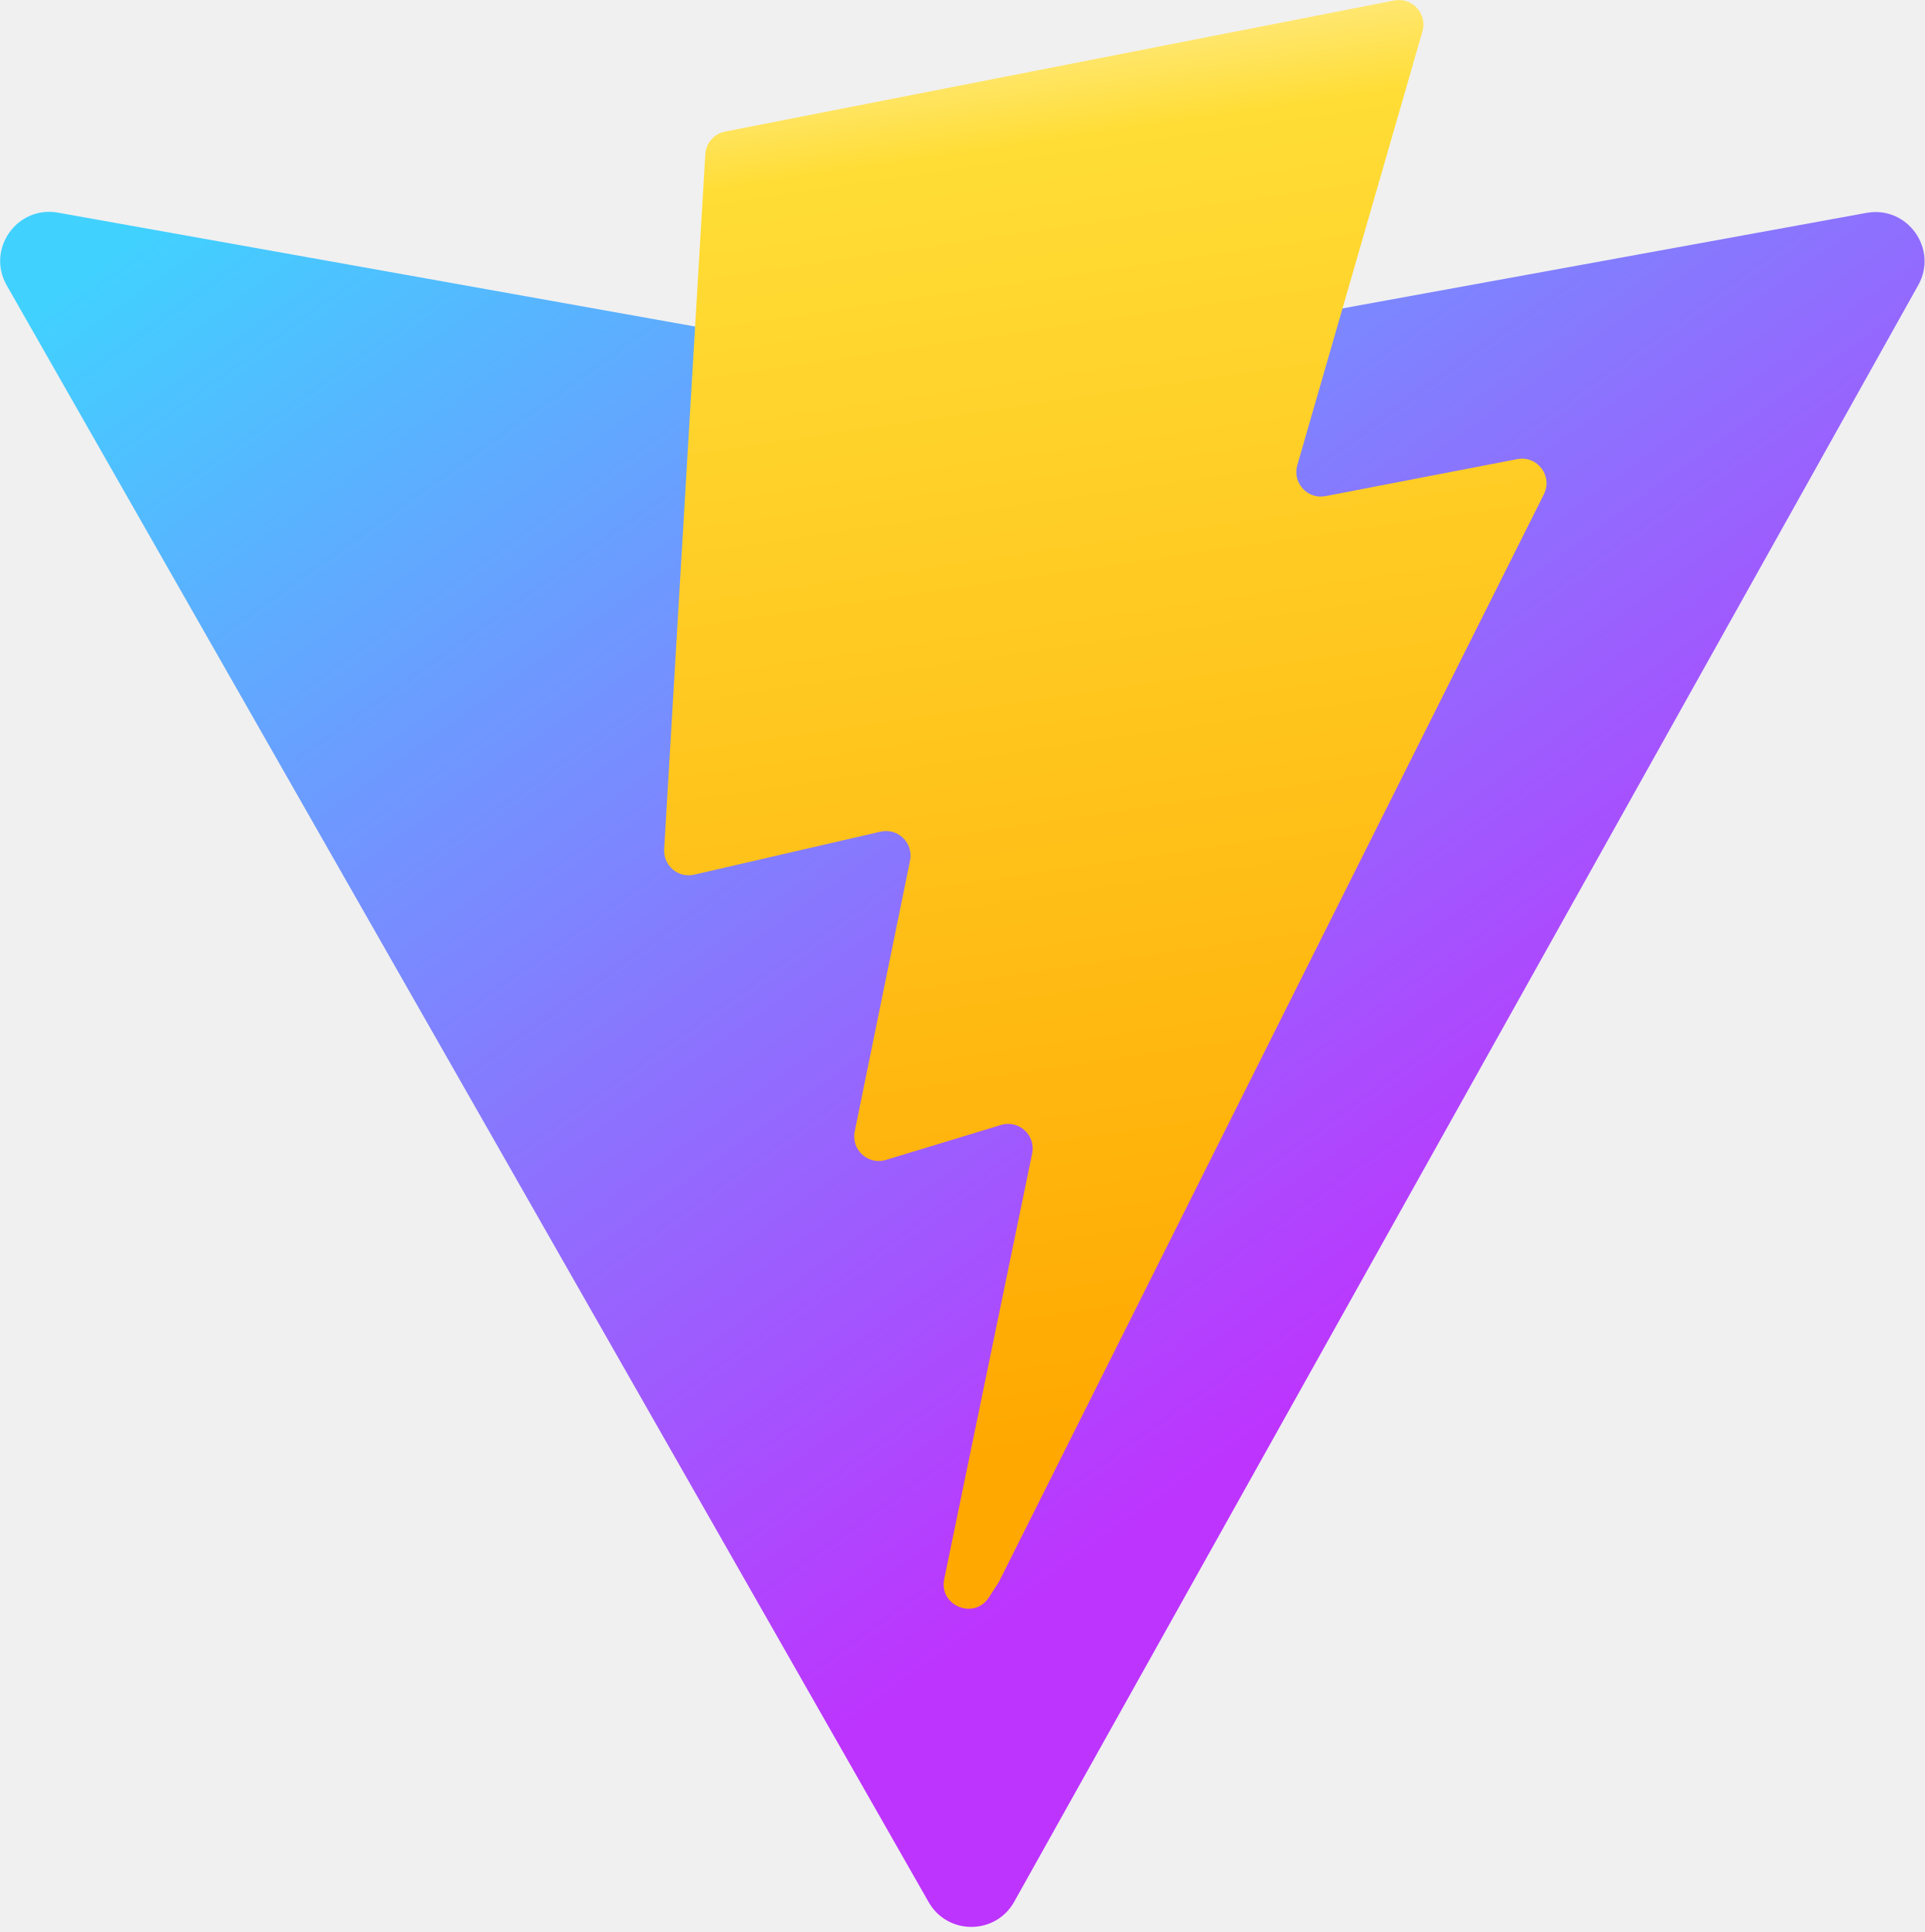
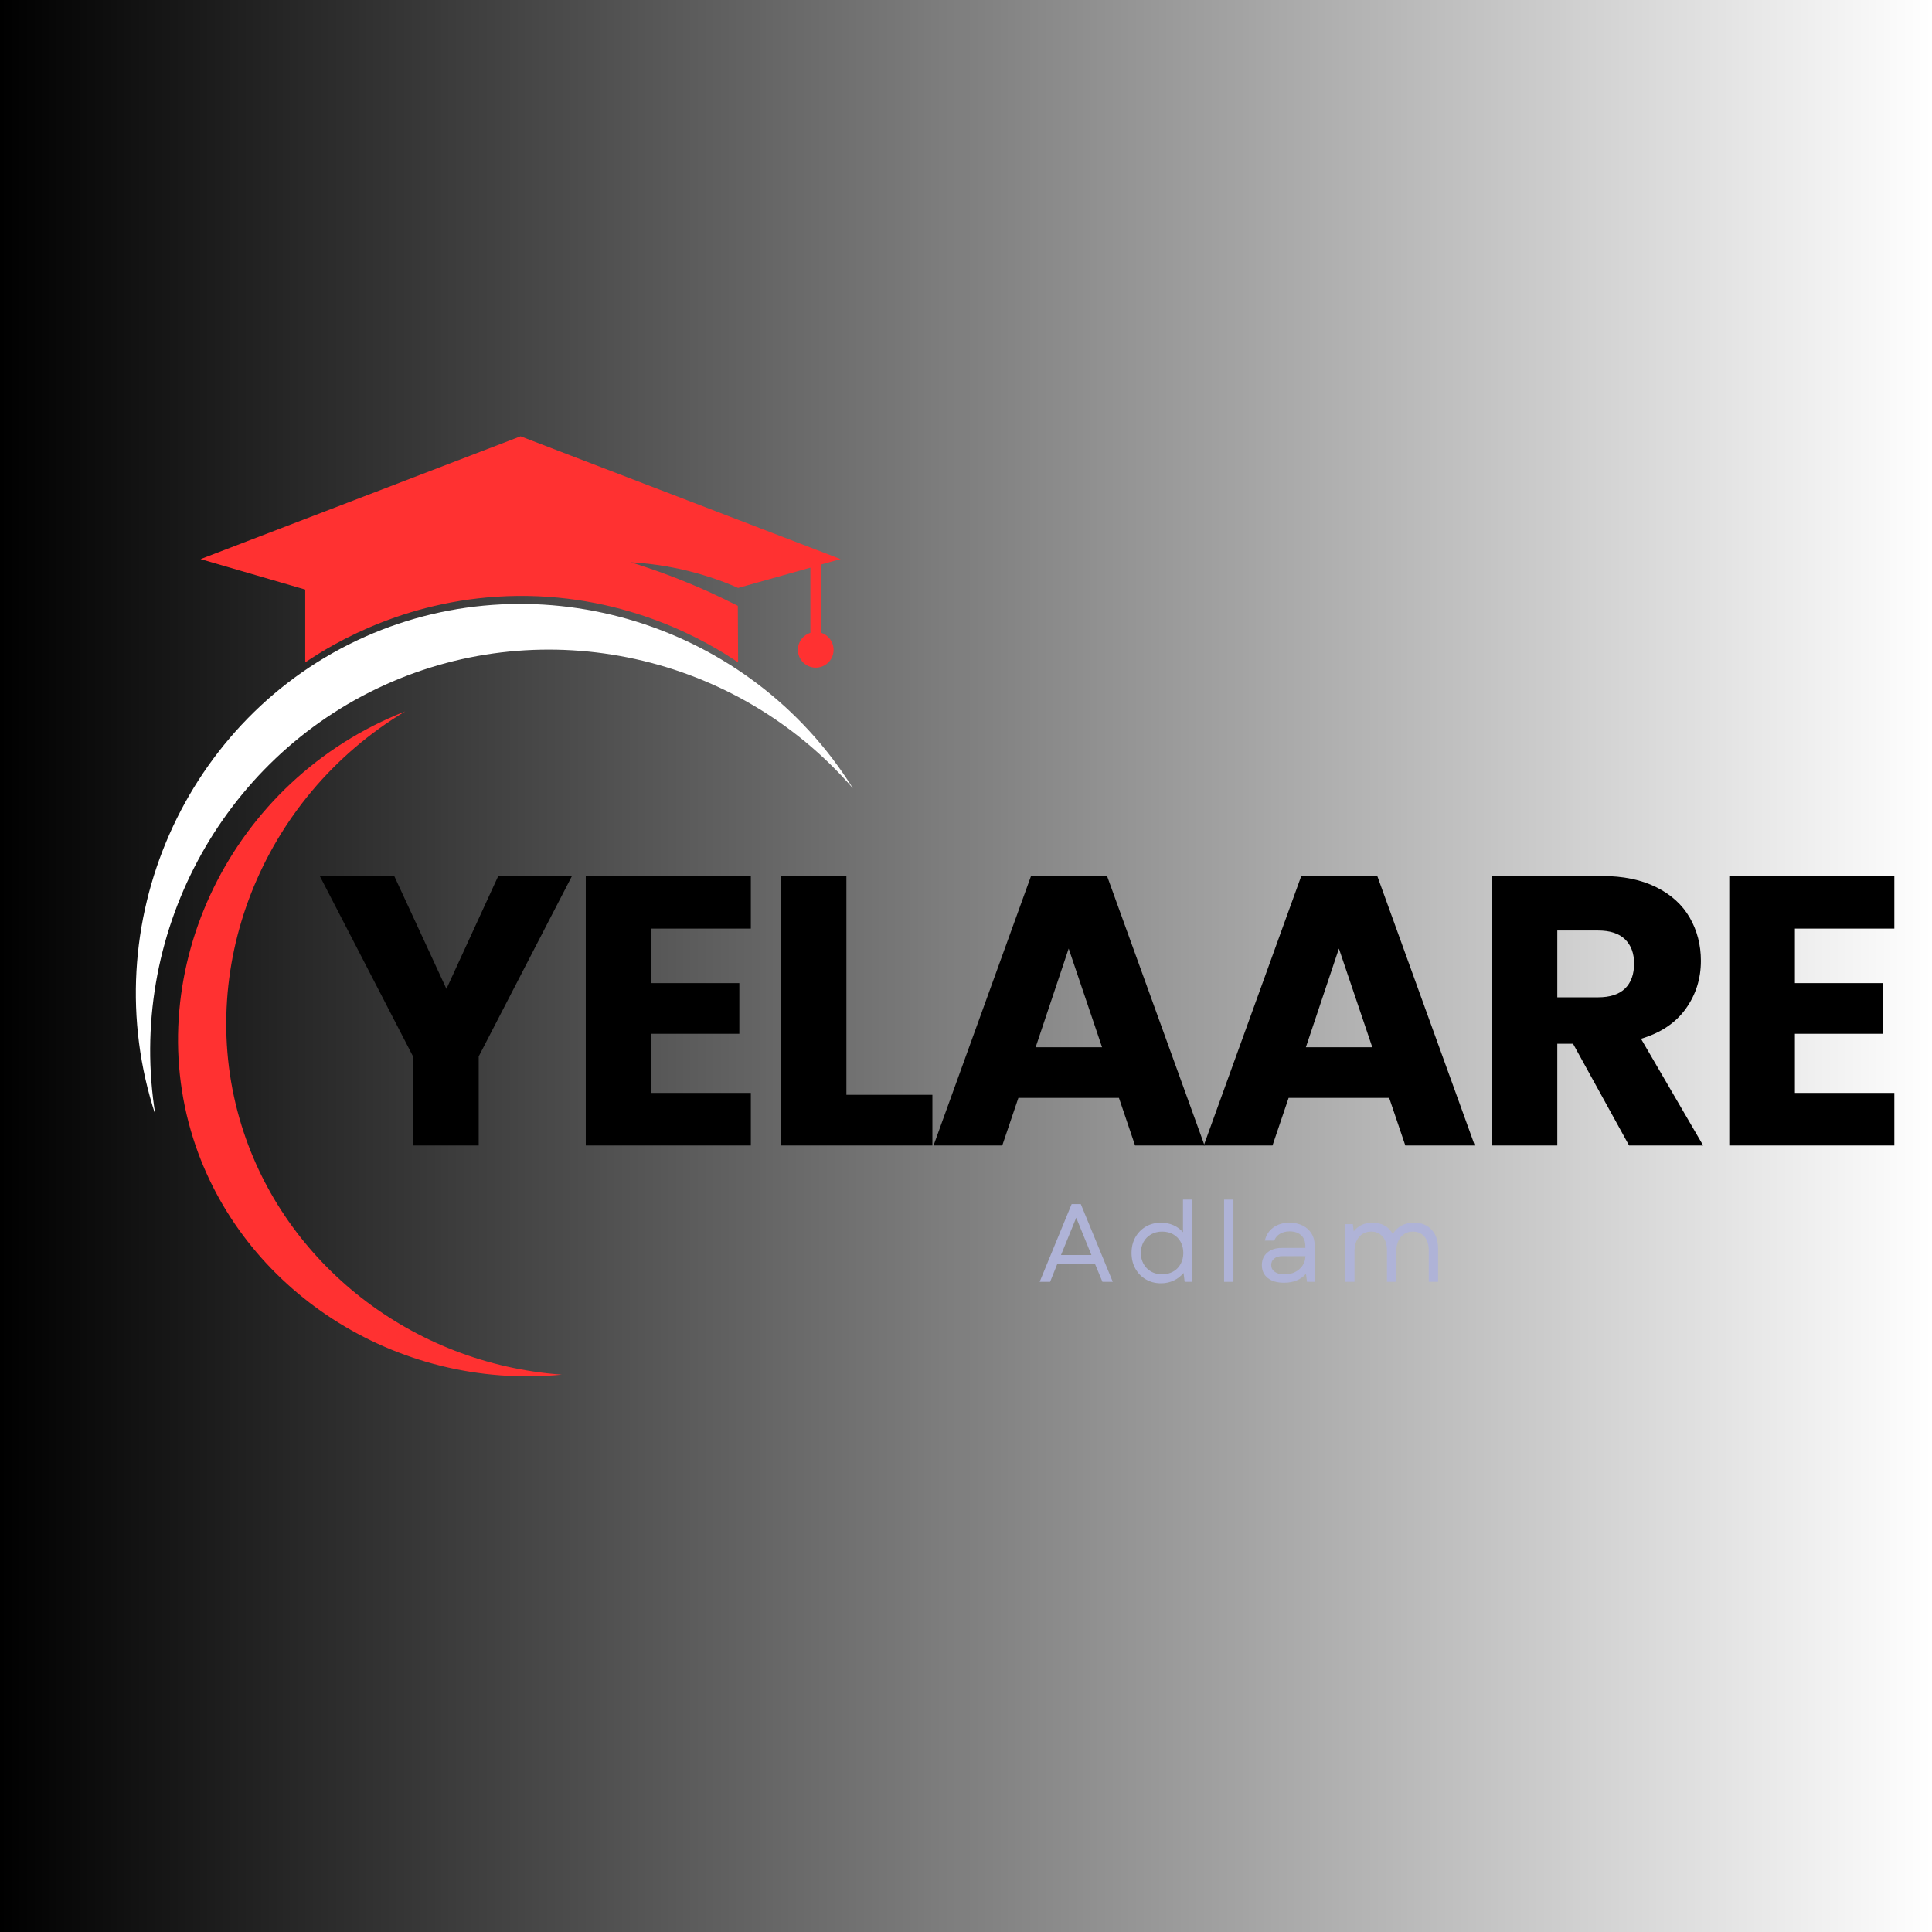
- <svg xmlns="http://www.w3.org/2000/svg" aria-hidden="true" role="img" class="iconify iconify--logos" width="31.88" height="32" preserveAspectRatio="xMidYMid meet" viewBox="0 0 256 257">
+ <svg xmlns="http://www.w3.org/2000/svg" width="2000" zoomAndPan="magnify" viewBox="0 0 1500 1500" height="2000" preserveAspectRatio="xMidYMid meet" version="1.0">
  <defs>
-     <linearGradient id="IconifyId1813088fe1fbc01fb466" x1="-.828%" x2="57.636%" y1="7.652%" y2="78.411%">
-       <stop offset="0%" stop-color="#41D1FF" />
-       <stop offset="100%" stop-color="#BD34FE" />
+     <g />
+     <linearGradient x1="0" gradientTransform="matrix(0.75, 0, 0, 0.75, 0.00003335, -0.00002)" y1="1000" x2="2000" gradientUnits="userSpaceOnUse" y2="1000" id="fc92c4d958">
+       <stop stop-opacity="1" stop-color="rgb(0%, 0%, 0%)" offset="0" />
+       <stop stop-opacity="1" stop-color="rgb(0.389%, 0.389%, 0.389%)" offset="0.004" />
+       <stop stop-opacity="1" stop-color="rgb(0.78%, 0.78%, 0.78%)" offset="0.008" />
+       <stop stop-opacity="1" stop-color="rgb(1.17%, 1.17%, 1.17%)" offset="0.012" />
+       <stop stop-opacity="1" stop-color="rgb(1.561%, 1.561%, 1.561%)" offset="0.016" />
+       <stop stop-opacity="1" stop-color="rgb(1.952%, 1.952%, 1.952%)" offset="0.02" />
+       <stop stop-opacity="1" stop-color="rgb(2.342%, 2.342%, 2.342%)" offset="0.023" />
+       <stop stop-opacity="1" stop-color="rgb(2.733%, 2.733%, 2.733%)" offset="0.027" />
+       <stop stop-opacity="1" stop-color="rgb(3.123%, 3.123%, 3.123%)" offset="0.031" />
+       <stop stop-opacity="1" stop-color="rgb(3.514%, 3.514%, 3.514%)" offset="0.035" />
+       <stop stop-opacity="1" stop-color="rgb(3.905%, 3.905%, 3.905%)" offset="0.039" />
+       <stop stop-opacity="1" stop-color="rgb(4.295%, 4.295%, 4.295%)" offset="0.043" />
+       <stop stop-opacity="1" stop-color="rgb(4.686%, 4.686%, 4.686%)" offset="0.047" />
+       <stop stop-opacity="1" stop-color="rgb(5.077%, 5.077%, 5.077%)" offset="0.051" />
+       <stop stop-opacity="1" stop-color="rgb(5.467%, 5.467%, 5.467%)" offset="0.055" />
+       <stop stop-opacity="1" stop-color="rgb(5.858%, 5.858%, 5.858%)" offset="0.059" />
+       <stop stop-opacity="1" stop-color="rgb(6.248%, 6.248%, 6.248%)" offset="0.062" />
+       <stop stop-opacity="1" stop-color="rgb(6.639%, 6.639%, 6.639%)" offset="0.066" />
+       <stop stop-opacity="1" stop-color="rgb(7.03%, 7.03%, 7.03%)" offset="0.07" />
+       <stop stop-opacity="1" stop-color="rgb(7.42%, 7.42%, 7.42%)" offset="0.074" />
+       <stop stop-opacity="1" stop-color="rgb(7.811%, 7.811%, 7.811%)" offset="0.078" />
+       <stop stop-opacity="1" stop-color="rgb(8.202%, 8.202%, 8.202%)" offset="0.082" />
+       <stop stop-opacity="1" stop-color="rgb(8.592%, 8.592%, 8.592%)" offset="0.086" />
+       <stop stop-opacity="1" stop-color="rgb(8.983%, 8.983%, 8.983%)" offset="0.09" />
+       <stop stop-opacity="1" stop-color="rgb(9.373%, 9.373%, 9.373%)" offset="0.094" />
+       <stop stop-opacity="1" stop-color="rgb(9.764%, 9.764%, 9.764%)" offset="0.098" />
+       <stop stop-opacity="1" stop-color="rgb(10.155%, 10.155%, 10.155%)" offset="0.102" />
+       <stop stop-opacity="1" stop-color="rgb(10.545%, 10.545%, 10.545%)" offset="0.105" />
+       <stop stop-opacity="1" stop-color="rgb(10.936%, 10.936%, 10.936%)" offset="0.109" />
+       <stop stop-opacity="1" stop-color="rgb(11.327%, 11.327%, 11.327%)" offset="0.113" />
+       <stop stop-opacity="1" stop-color="rgb(11.717%, 11.717%, 11.717%)" offset="0.117" />
+       <stop stop-opacity="1" stop-color="rgb(12.108%, 12.108%, 12.108%)" offset="0.121" />
+       <stop stop-opacity="1" stop-color="rgb(12.498%, 12.498%, 12.498%)" offset="0.125" />
+       <stop stop-opacity="1" stop-color="rgb(12.889%, 12.889%, 12.889%)" offset="0.129" />
+       <stop stop-opacity="1" stop-color="rgb(13.28%, 13.28%, 13.28%)" offset="0.133" />
+       <stop stop-opacity="1" stop-color="rgb(13.67%, 13.67%, 13.67%)" offset="0.137" />
+       <stop stop-opacity="1" stop-color="rgb(14.061%, 14.061%, 14.061%)" offset="0.141" />
+       <stop stop-opacity="1" stop-color="rgb(14.452%, 14.452%, 14.452%)" offset="0.145" />
+       <stop stop-opacity="1" stop-color="rgb(14.842%, 14.842%, 14.842%)" offset="0.148" />
+       <stop stop-opacity="1" stop-color="rgb(15.233%, 15.233%, 15.233%)" offset="0.152" />
+       <stop stop-opacity="1" stop-color="rgb(15.623%, 15.623%, 15.623%)" offset="0.156" />
+       <stop stop-opacity="1" stop-color="rgb(16.014%, 16.014%, 16.014%)" offset="0.16" />
+       <stop stop-opacity="1" stop-color="rgb(16.405%, 16.405%, 16.405%)" offset="0.164" />
+       <stop stop-opacity="1" stop-color="rgb(16.795%, 16.795%, 16.795%)" offset="0.168" />
+       <stop stop-opacity="1" stop-color="rgb(17.186%, 17.186%, 17.186%)" offset="0.172" />
+       <stop stop-opacity="1" stop-color="rgb(17.577%, 17.577%, 17.577%)" offset="0.176" />
+       <stop stop-opacity="1" stop-color="rgb(17.967%, 17.967%, 17.967%)" offset="0.18" />
+       <stop stop-opacity="1" stop-color="rgb(18.358%, 18.358%, 18.358%)" offset="0.184" />
+       <stop stop-opacity="1" stop-color="rgb(18.748%, 18.748%, 18.748%)" offset="0.188" />
+       <stop stop-opacity="1" stop-color="rgb(19.139%, 19.139%, 19.139%)" offset="0.191" />
+       <stop stop-opacity="1" stop-color="rgb(19.53%, 19.53%, 19.53%)" offset="0.195" />
+       <stop stop-opacity="1" stop-color="rgb(19.92%, 19.92%, 19.92%)" offset="0.199" />
+       <stop stop-opacity="1" stop-color="rgb(20.311%, 20.311%, 20.311%)" offset="0.203" />
+       <stop stop-opacity="1" stop-color="rgb(20.702%, 20.702%, 20.702%)" offset="0.207" />
+       <stop stop-opacity="1" stop-color="rgb(21.092%, 21.092%, 21.092%)" offset="0.211" />
+       <stop stop-opacity="1" stop-color="rgb(21.483%, 21.483%, 21.483%)" offset="0.215" />
+       <stop stop-opacity="1" stop-color="rgb(21.873%, 21.873%, 21.873%)" offset="0.219" />
+       <stop stop-opacity="1" stop-color="rgb(22.264%, 22.264%, 22.264%)" offset="0.223" />
+       <stop stop-opacity="1" stop-color="rgb(22.655%, 22.655%, 22.655%)" offset="0.227" />
+       <stop stop-opacity="1" stop-color="rgb(23.045%, 23.045%, 23.045%)" offset="0.23" />
+       <stop stop-opacity="1" stop-color="rgb(23.436%, 23.436%, 23.436%)" offset="0.234" />
+       <stop stop-opacity="1" stop-color="rgb(23.827%, 23.827%, 23.827%)" offset="0.238" />
+       <stop stop-opacity="1" stop-color="rgb(24.217%, 24.217%, 24.217%)" offset="0.242" />
+       <stop stop-opacity="1" stop-color="rgb(24.608%, 24.608%, 24.608%)" offset="0.246" />
+       <stop stop-opacity="1" stop-color="rgb(24.998%, 24.998%, 24.998%)" offset="0.25" />
+       <stop stop-opacity="1" stop-color="rgb(25.389%, 25.389%, 25.389%)" offset="0.254" />
+       <stop stop-opacity="1" stop-color="rgb(25.78%, 25.78%, 25.78%)" offset="0.258" />
+       <stop stop-opacity="1" stop-color="rgb(26.17%, 26.17%, 26.17%)" offset="0.262" />
+       <stop stop-opacity="1" stop-color="rgb(26.561%, 26.561%, 26.561%)" offset="0.266" />
+       <stop stop-opacity="1" stop-color="rgb(26.952%, 26.952%, 26.952%)" offset="0.27" />
+       <stop stop-opacity="1" stop-color="rgb(27.342%, 27.342%, 27.342%)" offset="0.273" />
+       <stop stop-opacity="1" stop-color="rgb(27.733%, 27.733%, 27.733%)" offset="0.277" />
+       <stop stop-opacity="1" stop-color="rgb(28.123%, 28.123%, 28.123%)" offset="0.281" />
+       <stop stop-opacity="1" stop-color="rgb(28.514%, 28.514%, 28.514%)" offset="0.285" />
+       <stop stop-opacity="1" stop-color="rgb(28.905%, 28.905%, 28.905%)" offset="0.289" />
+       <stop stop-opacity="1" stop-color="rgb(29.295%, 29.295%, 29.295%)" offset="0.293" />
+       <stop stop-opacity="1" stop-color="rgb(29.686%, 29.686%, 29.686%)" offset="0.297" />
+       <stop stop-opacity="1" stop-color="rgb(30.077%, 30.077%, 30.077%)" offset="0.301" />
+       <stop stop-opacity="1" stop-color="rgb(30.467%, 30.467%, 30.467%)" offset="0.305" />
+       <stop stop-opacity="1" stop-color="rgb(30.858%, 30.858%, 30.858%)" offset="0.309" />
+       <stop stop-opacity="1" stop-color="rgb(31.248%, 31.248%, 31.248%)" offset="0.312" />
+       <stop stop-opacity="1" stop-color="rgb(31.639%, 31.639%, 31.639%)" offset="0.316" />
+       <stop stop-opacity="1" stop-color="rgb(32.03%, 32.03%, 32.03%)" offset="0.32" />
+       <stop stop-opacity="1" stop-color="rgb(32.42%, 32.42%, 32.42%)" offset="0.324" />
+       <stop stop-opacity="1" stop-color="rgb(32.811%, 32.811%, 32.811%)" offset="0.328" />
+       <stop stop-opacity="1" stop-color="rgb(33.202%, 33.202%, 33.202%)" offset="0.332" />
+       <stop stop-opacity="1" stop-color="rgb(33.592%, 33.592%, 33.592%)" offset="0.336" />
+       <stop stop-opacity="1" stop-color="rgb(33.983%, 33.983%, 33.983%)" offset="0.34" />
+       <stop stop-opacity="1" stop-color="rgb(34.373%, 34.373%, 34.373%)" offset="0.344" />
+       <stop stop-opacity="1" stop-color="rgb(34.764%, 34.764%, 34.764%)" offset="0.348" />
+       <stop stop-opacity="1" stop-color="rgb(35.155%, 35.155%, 35.155%)" offset="0.352" />
+       <stop stop-opacity="1" stop-color="rgb(35.545%, 35.545%, 35.545%)" offset="0.355" />
+       <stop stop-opacity="1" stop-color="rgb(35.936%, 35.936%, 35.936%)" offset="0.359" />
+       <stop stop-opacity="1" stop-color="rgb(36.327%, 36.327%, 36.327%)" offset="0.363" />
+       <stop stop-opacity="1" stop-color="rgb(36.717%, 36.717%, 36.717%)" offset="0.367" />
+       <stop stop-opacity="1" stop-color="rgb(37.108%, 37.108%, 37.108%)" offset="0.371" />
+       <stop stop-opacity="1" stop-color="rgb(37.498%, 37.498%, 37.498%)" offset="0.375" />
+       <stop stop-opacity="1" stop-color="rgb(37.889%, 37.889%, 37.889%)" offset="0.379" />
+       <stop stop-opacity="1" stop-color="rgb(38.28%, 38.28%, 38.28%)" offset="0.383" />
+       <stop stop-opacity="1" stop-color="rgb(38.67%, 38.67%, 38.67%)" offset="0.387" />
+       <stop stop-opacity="1" stop-color="rgb(39.061%, 39.061%, 39.061%)" offset="0.391" />
+       <stop stop-opacity="1" stop-color="rgb(39.452%, 39.452%, 39.452%)" offset="0.395" />
+       <stop stop-opacity="1" stop-color="rgb(39.842%, 39.842%, 39.842%)" offset="0.398" />
+       <stop stop-opacity="1" stop-color="rgb(40.233%, 40.233%, 40.233%)" offset="0.402" />
+       <stop stop-opacity="1" stop-color="rgb(40.623%, 40.623%, 40.623%)" offset="0.406" />
+       <stop stop-opacity="1" stop-color="rgb(41.014%, 41.014%, 41.014%)" offset="0.41" />
+       <stop stop-opacity="1" stop-color="rgb(41.405%, 41.405%, 41.405%)" offset="0.414" />
+       <stop stop-opacity="1" stop-color="rgb(41.795%, 41.795%, 41.795%)" offset="0.418" />
+       <stop stop-opacity="1" stop-color="rgb(42.186%, 42.186%, 42.186%)" offset="0.422" />
+       <stop stop-opacity="1" stop-color="rgb(42.577%, 42.577%, 42.577%)" offset="0.426" />
+       <stop stop-opacity="1" stop-color="rgb(42.967%, 42.967%, 42.967%)" offset="0.43" />
+       <stop stop-opacity="1" stop-color="rgb(43.358%, 43.358%, 43.358%)" offset="0.434" />
+       <stop stop-opacity="1" stop-color="rgb(43.748%, 43.748%, 43.748%)" offset="0.438" />
+       <stop stop-opacity="1" stop-color="rgb(44.139%, 44.139%, 44.139%)" offset="0.441" />
+       <stop stop-opacity="1" stop-color="rgb(44.53%, 44.53%, 44.53%)" offset="0.445" />
+       <stop stop-opacity="1" stop-color="rgb(44.92%, 44.92%, 44.92%)" offset="0.449" />
+       <stop stop-opacity="1" stop-color="rgb(45.311%, 45.311%, 45.311%)" offset="0.453" />
+       <stop stop-opacity="1" stop-color="rgb(45.702%, 45.702%, 45.702%)" offset="0.457" />
+       <stop stop-opacity="1" stop-color="rgb(46.092%, 46.092%, 46.092%)" offset="0.461" />
+       <stop stop-opacity="1" stop-color="rgb(46.483%, 46.483%, 46.483%)" offset="0.465" />
+       <stop stop-opacity="1" stop-color="rgb(46.873%, 46.873%, 46.873%)" offset="0.469" />
+       <stop stop-opacity="1" stop-color="rgb(47.264%, 47.264%, 47.264%)" offset="0.473" />
+       <stop stop-opacity="1" stop-color="rgb(47.655%, 47.655%, 47.655%)" offset="0.477" />
+       <stop stop-opacity="1" stop-color="rgb(48.045%, 48.045%, 48.045%)" offset="0.48" />
+       <stop stop-opacity="1" stop-color="rgb(48.436%, 48.436%, 48.436%)" offset="0.484" />
+       <stop stop-opacity="1" stop-color="rgb(48.827%, 48.827%, 48.827%)" offset="0.488" />
+       <stop stop-opacity="1" stop-color="rgb(49.217%, 49.217%, 49.217%)" offset="0.492" />
+       <stop stop-opacity="1" stop-color="rgb(49.608%, 49.608%, 49.608%)" offset="0.496" />
+       <stop stop-opacity="1" stop-color="rgb(49.998%, 49.998%, 49.998%)" offset="0.5" />
+       <stop stop-opacity="1" stop-color="rgb(50.389%, 50.389%, 50.389%)" offset="0.504" />
+       <stop stop-opacity="1" stop-color="rgb(50.78%, 50.78%, 50.78%)" offset="0.508" />
+       <stop stop-opacity="1" stop-color="rgb(51.17%, 51.17%, 51.17%)" offset="0.512" />
+       <stop stop-opacity="1" stop-color="rgb(51.561%, 51.561%, 51.561%)" offset="0.516" />
+       <stop stop-opacity="1" stop-color="rgb(51.952%, 51.952%, 51.952%)" offset="0.52" />
+       <stop stop-opacity="1" stop-color="rgb(52.342%, 52.342%, 52.342%)" offset="0.523" />
+       <stop stop-opacity="1" stop-color="rgb(52.733%, 52.733%, 52.733%)" offset="0.527" />
+       <stop stop-opacity="1" stop-color="rgb(53.123%, 53.123%, 53.123%)" offset="0.531" />
+       <stop stop-opacity="1" stop-color="rgb(53.514%, 53.514%, 53.514%)" offset="0.535" />
+       <stop stop-opacity="1" stop-color="rgb(53.905%, 53.905%, 53.905%)" offset="0.539" />
+       <stop stop-opacity="1" stop-color="rgb(54.295%, 54.295%, 54.295%)" offset="0.543" />
+       <stop stop-opacity="1" stop-color="rgb(54.686%, 54.686%, 54.686%)" offset="0.547" />
+       <stop stop-opacity="1" stop-color="rgb(55.077%, 55.077%, 55.077%)" offset="0.551" />
+       <stop stop-opacity="1" stop-color="rgb(55.467%, 55.467%, 55.467%)" offset="0.555" />
+       <stop stop-opacity="1" stop-color="rgb(55.858%, 55.858%, 55.858%)" offset="0.559" />
+       <stop stop-opacity="1" stop-color="rgb(56.248%, 56.248%, 56.248%)" offset="0.562" />
+       <stop stop-opacity="1" stop-color="rgb(56.639%, 56.639%, 56.639%)" offset="0.566" />
+       <stop stop-opacity="1" stop-color="rgb(57.03%, 57.03%, 57.03%)" offset="0.57" />
+       <stop stop-opacity="1" stop-color="rgb(57.42%, 57.42%, 57.42%)" offset="0.574" />
+       <stop stop-opacity="1" stop-color="rgb(57.811%, 57.811%, 57.811%)" offset="0.578" />
+       <stop stop-opacity="1" stop-color="rgb(58.202%, 58.202%, 58.202%)" offset="0.582" />
+       <stop stop-opacity="1" stop-color="rgb(58.592%, 58.592%, 58.592%)" offset="0.586" />
+       <stop stop-opacity="1" stop-color="rgb(58.983%, 58.983%, 58.983%)" offset="0.59" />
+       <stop stop-opacity="1" stop-color="rgb(59.373%, 59.373%, 59.373%)" offset="0.594" />
+       <stop stop-opacity="1" stop-color="rgb(59.764%, 59.764%, 59.764%)" offset="0.598" />
+       <stop stop-opacity="1" stop-color="rgb(60.155%, 60.155%, 60.155%)" offset="0.602" />
+       <stop stop-opacity="1" stop-color="rgb(60.545%, 60.545%, 60.545%)" offset="0.605" />
+       <stop stop-opacity="1" stop-color="rgb(60.936%, 60.936%, 60.936%)" offset="0.609" />
+       <stop stop-opacity="1" stop-color="rgb(61.327%, 61.327%, 61.327%)" offset="0.613" />
+       <stop stop-opacity="1" stop-color="rgb(61.717%, 61.717%, 61.717%)" offset="0.617" />
+       <stop stop-opacity="1" stop-color="rgb(62.108%, 62.108%, 62.108%)" offset="0.621" />
+       <stop stop-opacity="1" stop-color="rgb(62.498%, 62.498%, 62.498%)" offset="0.625" />
+       <stop stop-opacity="1" stop-color="rgb(62.889%, 62.889%, 62.889%)" offset="0.629" />
+       <stop stop-opacity="1" stop-color="rgb(63.28%, 63.28%, 63.28%)" offset="0.633" />
+       <stop stop-opacity="1" stop-color="rgb(63.67%, 63.67%, 63.67%)" offset="0.637" />
+       <stop stop-opacity="1" stop-color="rgb(64.061%, 64.061%, 64.061%)" offset="0.641" />
+       <stop stop-opacity="1" stop-color="rgb(64.452%, 64.452%, 64.452%)" offset="0.645" />
+       <stop stop-opacity="1" stop-color="rgb(64.842%, 64.842%, 64.842%)" offset="0.648" />
+       <stop stop-opacity="1" stop-color="rgb(65.233%, 65.233%, 65.233%)" offset="0.652" />
+       <stop stop-opacity="1" stop-color="rgb(65.623%, 65.623%, 65.623%)" offset="0.656" />
+       <stop stop-opacity="1" stop-color="rgb(66.014%, 66.014%, 66.014%)" offset="0.66" />
+       <stop stop-opacity="1" stop-color="rgb(66.405%, 66.405%, 66.405%)" offset="0.664" />
+       <stop stop-opacity="1" stop-color="rgb(66.795%, 66.795%, 66.795%)" offset="0.668" />
+       <stop stop-opacity="1" stop-color="rgb(67.186%, 67.186%, 67.186%)" offset="0.672" />
+       <stop stop-opacity="1" stop-color="rgb(67.577%, 67.577%, 67.577%)" offset="0.676" />
+       <stop stop-opacity="1" stop-color="rgb(67.967%, 67.967%, 67.967%)" offset="0.68" />
+       <stop stop-opacity="1" stop-color="rgb(68.358%, 68.358%, 68.358%)" offset="0.684" />
+       <stop stop-opacity="1" stop-color="rgb(68.748%, 68.748%, 68.748%)" offset="0.688" />
+       <stop stop-opacity="1" stop-color="rgb(69.139%, 69.139%, 69.139%)" offset="0.691" />
+       <stop stop-opacity="1" stop-color="rgb(69.53%, 69.53%, 69.53%)" offset="0.695" />
+       <stop stop-opacity="1" stop-color="rgb(69.92%, 69.92%, 69.92%)" offset="0.699" />
+       <stop stop-opacity="1" stop-color="rgb(70.311%, 70.311%, 70.311%)" offset="0.703" />
+       <stop stop-opacity="1" stop-color="rgb(70.702%, 70.702%, 70.702%)" offset="0.707" />
+       <stop stop-opacity="1" stop-color="rgb(71.092%, 71.092%, 71.092%)" offset="0.711" />
+       <stop stop-opacity="1" stop-color="rgb(71.483%, 71.483%, 71.483%)" offset="0.715" />
+       <stop stop-opacity="1" stop-color="rgb(71.873%, 71.873%, 71.873%)" offset="0.719" />
+       <stop stop-opacity="1" stop-color="rgb(72.264%, 72.264%, 72.264%)" offset="0.723" />
+       <stop stop-opacity="1" stop-color="rgb(72.655%, 72.655%, 72.655%)" offset="0.727" />
+       <stop stop-opacity="1" stop-color="rgb(73.045%, 73.045%, 73.045%)" offset="0.73" />
+       <stop stop-opacity="1" stop-color="rgb(73.436%, 73.436%, 73.436%)" offset="0.734" />
+       <stop stop-opacity="1" stop-color="rgb(73.827%, 73.827%, 73.827%)" offset="0.738" />
+       <stop stop-opacity="1" stop-color="rgb(74.217%, 74.217%, 74.217%)" offset="0.742" />
+       <stop stop-opacity="1" stop-color="rgb(74.608%, 74.608%, 74.608%)" offset="0.746" />
+       <stop stop-opacity="1" stop-color="rgb(74.998%, 74.998%, 74.998%)" offset="0.75" />
+       <stop stop-opacity="1" stop-color="rgb(75.389%, 75.389%, 75.389%)" offset="0.754" />
+       <stop stop-opacity="1" stop-color="rgb(75.78%, 75.78%, 75.78%)" offset="0.758" />
+       <stop stop-opacity="1" stop-color="rgb(76.17%, 76.17%, 76.17%)" offset="0.762" />
+       <stop stop-opacity="1" stop-color="rgb(76.561%, 76.561%, 76.561%)" offset="0.766" />
+       <stop stop-opacity="1" stop-color="rgb(76.952%, 76.952%, 76.952%)" offset="0.77" />
+       <stop stop-opacity="1" stop-color="rgb(77.342%, 77.342%, 77.342%)" offset="0.773" />
+       <stop stop-opacity="1" stop-color="rgb(77.733%, 77.733%, 77.733%)" offset="0.777" />
+       <stop stop-opacity="1" stop-color="rgb(78.123%, 78.123%, 78.123%)" offset="0.781" />
+       <stop stop-opacity="1" stop-color="rgb(78.514%, 78.514%, 78.514%)" offset="0.785" />
+       <stop stop-opacity="1" stop-color="rgb(78.905%, 78.905%, 78.905%)" offset="0.789" />
+       <stop stop-opacity="1" stop-color="rgb(79.295%, 79.295%, 79.295%)" offset="0.793" />
+       <stop stop-opacity="1" stop-color="rgb(79.686%, 79.686%, 79.686%)" offset="0.797" />
+       <stop stop-opacity="1" stop-color="rgb(80.077%, 80.077%, 80.077%)" offset="0.801" />
+       <stop stop-opacity="1" stop-color="rgb(80.467%, 80.467%, 80.467%)" offset="0.805" />
+       <stop stop-opacity="1" stop-color="rgb(80.858%, 80.858%, 80.858%)" offset="0.809" />
+       <stop stop-opacity="1" stop-color="rgb(81.248%, 81.248%, 81.248%)" offset="0.812" />
+       <stop stop-opacity="1" stop-color="rgb(81.639%, 81.639%, 81.639%)" offset="0.816" />
+       <stop stop-opacity="1" stop-color="rgb(82.03%, 82.03%, 82.03%)" offset="0.82" />
+       <stop stop-opacity="1" stop-color="rgb(82.42%, 82.42%, 82.42%)" offset="0.824" />
+       <stop stop-opacity="1" stop-color="rgb(82.811%, 82.811%, 82.811%)" offset="0.828" />
+       <stop stop-opacity="1" stop-color="rgb(83.202%, 83.202%, 83.202%)" offset="0.832" />
+       <stop stop-opacity="1" stop-color="rgb(83.592%, 83.592%, 83.592%)" offset="0.836" />
+       <stop stop-opacity="1" stop-color="rgb(83.983%, 83.983%, 83.983%)" offset="0.84" />
+       <stop stop-opacity="1" stop-color="rgb(84.373%, 84.373%, 84.373%)" offset="0.844" />
+       <stop stop-opacity="1" stop-color="rgb(84.764%, 84.764%, 84.764%)" offset="0.848" />
+       <stop stop-opacity="1" stop-color="rgb(85.155%, 85.155%, 85.155%)" offset="0.852" />
+       <stop stop-opacity="1" stop-color="rgb(85.545%, 85.545%, 85.545%)" offset="0.855" />
+       <stop stop-opacity="1" stop-color="rgb(85.936%, 85.936%, 85.936%)" offset="0.859" />
+       <stop stop-opacity="1" stop-color="rgb(86.327%, 86.327%, 86.327%)" offset="0.863" />
+       <stop stop-opacity="1" stop-color="rgb(86.717%, 86.717%, 86.717%)" offset="0.867" />
+       <stop stop-opacity="1" stop-color="rgb(87.108%, 87.108%, 87.108%)" offset="0.871" />
+       <stop stop-opacity="1" stop-color="rgb(87.498%, 87.498%, 87.498%)" offset="0.875" />
+       <stop stop-opacity="1" stop-color="rgb(87.889%, 87.889%, 87.889%)" offset="0.879" />
+       <stop stop-opacity="1" stop-color="rgb(88.28%, 88.28%, 88.28%)" offset="0.883" />
+       <stop stop-opacity="1" stop-color="rgb(88.67%, 88.67%, 88.67%)" offset="0.887" />
+       <stop stop-opacity="1" stop-color="rgb(89.061%, 89.061%, 89.061%)" offset="0.891" />
+       <stop stop-opacity="1" stop-color="rgb(89.452%, 89.452%, 89.452%)" offset="0.895" />
+       <stop stop-opacity="1" stop-color="rgb(89.842%, 89.842%, 89.842%)" offset="0.898" />
+       <stop stop-opacity="1" stop-color="rgb(90.233%, 90.233%, 90.233%)" offset="0.902" />
+       <stop stop-opacity="1" stop-color="rgb(90.623%, 90.623%, 90.623%)" offset="0.906" />
+       <stop stop-opacity="1" stop-color="rgb(91.014%, 91.014%, 91.014%)" offset="0.91" />
+       <stop stop-opacity="1" stop-color="rgb(91.405%, 91.405%, 91.405%)" offset="0.914" />
+       <stop stop-opacity="1" stop-color="rgb(91.795%, 91.795%, 91.795%)" offset="0.918" />
+       <stop stop-opacity="1" stop-color="rgb(92.186%, 92.186%, 92.186%)" offset="0.922" />
+       <stop stop-opacity="1" stop-color="rgb(92.577%, 92.577%, 92.577%)" offset="0.926" />
+       <stop stop-opacity="1" stop-color="rgb(92.967%, 92.967%, 92.967%)" offset="0.93" />
+       <stop stop-opacity="1" stop-color="rgb(93.358%, 93.358%, 93.358%)" offset="0.934" />
+       <stop stop-opacity="1" stop-color="rgb(93.748%, 93.748%, 93.748%)" offset="0.938" />
+       <stop stop-opacity="1" stop-color="rgb(94.139%, 94.139%, 94.139%)" offset="0.941" />
+       <stop stop-opacity="1" stop-color="rgb(94.53%, 94.53%, 94.53%)" offset="0.945" />
+       <stop stop-opacity="1" stop-color="rgb(94.92%, 94.92%, 94.92%)" offset="0.949" />
+       <stop stop-opacity="1" stop-color="rgb(95.311%, 95.311%, 95.311%)" offset="0.953" />
+       <stop stop-opacity="1" stop-color="rgb(95.702%, 95.702%, 95.702%)" offset="0.957" />
+       <stop stop-opacity="1" stop-color="rgb(96.092%, 96.092%, 96.092%)" offset="0.961" />
+       <stop stop-opacity="1" stop-color="rgb(96.483%, 96.483%, 96.483%)" offset="0.965" />
+       <stop stop-opacity="1" stop-color="rgb(96.873%, 96.873%, 96.873%)" offset="0.969" />
+       <stop stop-opacity="1" stop-color="rgb(97.264%, 97.264%, 97.264%)" offset="0.973" />
+       <stop stop-opacity="1" stop-color="rgb(97.655%, 97.655%, 97.655%)" offset="0.977" />
+       <stop stop-opacity="1" stop-color="rgb(98.045%, 98.045%, 98.045%)" offset="0.98" />
+       <stop stop-opacity="1" stop-color="rgb(98.436%, 98.436%, 98.436%)" offset="0.984" />
+       <stop stop-opacity="1" stop-color="rgb(98.827%, 98.827%, 98.827%)" offset="0.988" />
+       <stop stop-opacity="1" stop-color="rgb(99.217%, 99.217%, 99.217%)" offset="0.992" />
+       <stop stop-opacity="1" stop-color="rgb(99.608%, 99.608%, 99.608%)" offset="0.996" />
+       <stop stop-opacity="1" stop-color="rgb(99.998%, 99.998%, 99.998%)" offset="1" />
    </linearGradient>
-     <linearGradient id="IconifyId1813088fe1fbc01fb467" x1="43.376%" x2="50.316%" y1="2.242%" y2="89.03%">
-       <stop offset="0%" stop-color="#FFEA83" />
-       <stop offset="8.333%" stop-color="#FFDD35" />
-       <stop offset="100%" stop-color="#FFA800" />
-     </linearGradient>
+     <clipPath id="118dce3923">
+       <path d="M 1 130 L 558.395 130 L 558.395 528 L 1 528 Z M 1 130 " clip-rule="nonzero" />
+     </clipPath>
+     <clipPath id="98b3c4fafd">
+       <path d="M 34 214 L 333 214 L 333 730.719 L 34 730.719 Z M 34 214 " clip-rule="nonzero" />
+     </clipPath>
+     <clipPath id="6c0ec16805">
+       <path d="M 51 0.754 L 549 0.754 L 549 181 L 51 181 Z M 51 0.754 " clip-rule="nonzero" />
+     </clipPath>
+     <clipPath id="b7d2f179b4">
+       <path d="M 142 239 L 1375.84 239 L 1375.84 658 L 142 658 Z M 142 239 " clip-rule="nonzero" />
+     </clipPath>
+     <clipPath id="334b71bc48">
+       <rect x="0" width="1234" y="0" height="419" />
+     </clipPath>
+     <clipPath id="8710e7ef8c">
+       <rect x="0" width="330" y="0" height="126" />
+     </clipPath>
+     <clipPath id="e2b0a94cf8">
+       <rect x="0" width="1376" y="0" height="731" />
+     </clipPath>
  </defs>
-   <path fill="url(#IconifyId1813088fe1fbc01fb466)" d="M255.153 37.938L134.897 252.976c-2.483 4.44-8.862 4.466-11.382.048L.875 37.958c-2.746-4.814 1.371-10.646 6.827-9.67l120.385 21.517a6.537 6.537 0 0 0 2.322-.004l117.867-21.483c5.438-.991 9.574 4.796 6.877 9.62Z" />
-   <path fill="url(#IconifyId1813088fe1fbc01fb467)" d="M185.432.063L96.44 17.501a3.268 3.268 0 0 0-2.634 3.014l-5.474 92.456a3.268 3.268 0 0 0 3.997 3.378l24.777-5.718c2.318-.535 4.413 1.507 3.936 3.838l-7.361 36.047c-.495 2.426 1.782 4.5 4.151 3.78l15.304-4.649c2.372-.72 4.652 1.36 4.15 3.788l-11.698 56.621c-.732 3.542 3.979 5.473 5.943 2.437l1.313-2.028l72.516-144.72c1.215-2.423-.88-5.186-3.54-4.672l-25.505 4.922c-2.396.462-4.435-1.77-3.759-4.114l16.646-57.705c.677-2.35-1.37-4.583-3.769-4.113Z" />
+   <rect x="-150" width="1800" fill="#ffffff" y="-150" height="1800" fill-opacity="1" />
+   <rect x="-150" fill="url(#fc92c4d958)" width="1800" y="-150" height="1800" />
+   <g transform="matrix(1, 0, 0, 1, 104, 338)">
+     <g clip-path="url(#e2b0a94cf8)">
+       <g clip-path="url(#118dce3923)">
+         <path fill="#ffffff" d="M 558.172 274.004 C 467.82 169.855 319.152 137.305 194.57 193.867 C 67.508 251.523 -5.914 388.879 16.637 527.621 C -31.969 379.828 39.922 218.316 179.609 156.281 C 315.285 96.07 478.184 145.918 558.172 274.004 Z M 558.172 274.004 " fill-opacity="1" fill-rule="nonzero" />
+       </g>
+       <g clip-path="url(#98b3c4fafd)">
+         <path fill="#ff3131" d="M 210.629 214.305 C 98.234 281.812 46.414 416.027 83.562 535.867 C 116.844 643.371 215.957 720.879 332.219 729.273 C 202.602 741.754 83.055 662.93 45.977 545.793 C 4.742 415.664 74.879 267.508 210.629 214.305 Z M 210.629 214.305 " fill-opacity="1" fill-rule="nonzero" />
+       </g>
+       <g clip-path="url(#6c0ec16805)">
+         <path fill="#ff3131" d="M 533.434 153.219 L 533.434 100.305 L 548.613 96.07 L 300.18 0.754 L 51.742 96.07 L 132.973 119.719 C 132.973 138.547 132.973 157.449 132.973 176.281 C 155.086 161.316 214.059 125.629 297.477 124.68 C 385.129 123.66 447.238 161.465 469.062 176.281 C 468.988 161.609 468.914 147.012 468.844 132.344 C 461.617 128.695 454.098 125.047 446.289 121.469 C 425.125 111.91 404.762 104.465 385.789 98.551 C 403.375 99.574 424.469 102.641 447.387 110.156 C 455.195 112.711 462.418 115.484 469.062 118.477 L 525.184 102.711 L 525.184 153.289 C 519.566 155.043 515.477 160.297 515.477 166.5 C 515.477 174.164 521.684 180.367 529.344 180.367 C 537.008 180.367 543.211 174.164 543.211 166.5 C 543.141 160.223 539.051 154.969 533.434 153.219 Z M 533.434 153.219 " fill-opacity="1" fill-rule="nonzero" />
+       </g>
+       <g clip-path="url(#b7d2f179b4)">
+         <g transform="matrix(1, 0, 0, 1, 142, 239)">
+           <g clip-path="url(#334b71bc48)">
+             <g fill="#000000" fill-opacity="1">
+               <g transform="translate(0.17219, 312.3594)">
+                 <g>
+                   <path d="M 197.906 -209.234 L 125.484 -69.141 L 125.484 0 L 74.516 0 L 74.516 -69.141 L 2.094 -209.234 L 59.906 -209.234 L 100.438 -121.609 L 140.672 -209.234 Z M 197.906 -209.234 " />
+                 </g>
+               </g>
+             </g>
+             <g fill="#000000" fill-opacity="1">
+               <g transform="translate(190.3106, 312.3594)">
+                 <g>
+                   <path d="M 69.438 -168.391 L 69.438 -126.078 L 137.703 -126.078 L 137.703 -86.734 L 69.438 -86.734 L 69.438 -40.828 L 146.641 -40.828 L 146.641 0 L 18.484 0 L 18.484 -209.234 L 146.641 -209.234 L 146.641 -168.391 Z M 69.438 -168.391 " />
+                 </g>
+               </g>
+             </g>
+             <g fill="#000000" fill-opacity="1">
+               <g transform="translate(341.7056, 312.3594)">
+                 <g>
+                   <path d="M 69.438 -39.344 L 136.203 -39.344 L 136.203 0 L 18.484 0 L 18.484 -209.234 L 69.438 -209.234 Z M 69.438 -39.344 " />
+                 </g>
+               </g>
+             </g>
+             <g fill="#000000" fill-opacity="1">
+               <g transform="translate(474.0268, 312.3594)">
+                 <g>
+                   <path d="M 148.719 -36.953 L 70.641 -36.953 L 58.125 0 L 4.766 0 L 80.469 -209.234 L 139.484 -209.234 L 215.188 0 L 161.25 0 Z M 135.609 -76.297 L 109.688 -152.891 L 84.047 -76.297 Z M 135.609 -76.297 " />
+                 </g>
+               </g>
+             </g>
+             <g fill="#000000" fill-opacity="1">
+               <g transform="translate(683.835, 312.3594)">
+                 <g>
+                   <path d="M 148.719 -36.953 L 70.641 -36.953 L 58.125 0 L 4.766 0 L 80.469 -209.234 L 139.484 -209.234 L 215.188 0 L 161.25 0 Z M 135.609 -76.297 L 109.688 -152.891 L 84.047 -76.297 Z M 135.609 -76.297 " />
+                 </g>
+               </g>
+             </g>
+             <g fill="#000000" fill-opacity="1">
+               <g transform="translate(893.6431, 312.3594)">
+                 <g>
+                   <path d="M 125.172 0 L 81.672 -78.984 L 69.438 -78.984 L 69.438 0 L 18.484 0 L 18.484 -209.234 L 104.016 -209.234 C 120.504 -209.234 134.562 -206.348 146.188 -200.578 C 157.812 -194.816 166.504 -186.922 172.266 -176.891 C 178.035 -166.859 180.922 -155.68 180.922 -143.359 C 180.922 -129.453 176.992 -117.035 169.141 -106.109 C 161.297 -95.18 149.723 -87.43 134.422 -82.859 L 182.703 0 Z M 69.438 -115.047 L 101.031 -115.047 C 110.375 -115.047 117.379 -117.328 122.047 -121.891 C 126.711 -126.461 129.047 -132.926 129.047 -141.281 C 129.047 -149.227 126.711 -155.484 122.047 -160.047 C 117.379 -164.617 110.375 -166.906 101.031 -166.906 L 69.438 -166.906 Z M 69.438 -115.047 " />
+                 </g>
+               </g>
+             </g>
+             <g fill="#000000" fill-opacity="1">
+               <g transform="translate(1078.119, 312.3594)">
+                 <g>
+                   <path d="M 69.438 -168.391 L 69.438 -126.078 L 137.703 -126.078 L 137.703 -86.734 L 69.438 -86.734 L 69.438 -40.828 L 146.641 -40.828 L 146.641 0 L 18.484 0 L 18.484 -209.234 L 146.641 -209.234 L 146.641 -168.391 Z M 69.438 -168.391 " />
+                 </g>
+               </g>
+             </g>
+           </g>
+         </g>
+       </g>
+       <g transform="matrix(1, 0, 0, 1, 700, 565)">
+         <g clip-path="url(#8710e7ef8c)">
+           <g fill="#afb3d7" fill-opacity="1">
+             <g transform="translate(1.72162, 92.21153)">
+               <g>
+                 <path d="M 1.469 0 L 26.312 -60.391 L 33.391 -60.391 L 58.234 0 L 50.219 0 L 44.516 -13.719 L 15.094 -13.719 L 9.578 0 Z M 18.031 -20.797 L 41.672 -20.797 L 29.859 -49.781 Z M 18.031 -20.797 " />
+               </g>
+             </g>
+           </g>
+           <g fill="#afb3d7" fill-opacity="1">
+             <g transform="translate(70.03587, 92.21153)">
+               <g>
+                 <path d="M 27.344 1.125 C 22.914 1.125 18.977 0.102 15.531 -1.938 C 12.082 -3.977 9.379 -6.766 7.422 -10.297 C 5.461 -13.836 4.484 -17.883 4.484 -22.438 C 4.484 -26.977 5.461 -31.004 7.422 -34.516 C 9.379 -38.023 12.082 -40.801 15.531 -42.844 C 18.977 -44.883 22.914 -45.906 27.344 -45.906 C 30.852 -45.906 34.078 -45.254 37.016 -43.953 C 39.953 -42.66 42.426 -40.836 44.438 -38.484 L 44.438 -63.844 L 51.688 -63.844 L 51.688 0 L 45.734 0 L 44.859 -6.906 C 42.848 -4.426 40.332 -2.469 37.312 -1.031 C 34.289 0.406 30.969 1.125 27.344 1.125 Z M 11.734 -22.438 C 11.734 -19.207 12.438 -16.344 13.844 -13.844 C 15.258 -11.344 17.203 -9.383 19.672 -7.969 C 22.141 -6.562 24.988 -5.859 28.219 -5.859 C 31.488 -5.859 34.359 -6.562 36.828 -7.969 C 39.305 -9.383 41.234 -11.344 42.609 -13.844 C 43.992 -16.344 44.688 -19.207 44.688 -22.438 C 44.688 -25.656 43.992 -28.516 42.609 -31.016 C 41.234 -33.516 39.305 -35.469 36.828 -36.875 C 34.359 -38.289 31.488 -39 28.219 -39 C 24.988 -39 22.141 -38.289 19.672 -36.875 C 17.203 -35.469 15.258 -33.516 13.844 -31.016 C 12.438 -28.516 11.734 -25.656 11.734 -22.438 Z M 11.734 -22.438 " />
+               </g>
+             </g>
+           </g>
+           <g fill="#afb3d7" fill-opacity="1">
+             <g transform="translate(138.3501, 92.21153)">
+               <g>
+                 <path d="M 8.031 0 L 8.031 -63.844 L 15.266 -63.844 L 15.266 0 Z M 8.031 0 " />
+               </g>
+             </g>
+           </g>
+           <g fill="#afb3d7" fill-opacity="1">
+             <g transform="translate(170.268, 92.21153)">
+               <g>
+                 <path d="M 22.688 0.688 C 17.281 0.688 13.051 -0.531 10 -2.969 C 6.957 -5.414 5.438 -8.738 5.438 -12.938 C 5.438 -17.02 6.844 -20.27 9.656 -22.688 C 12.477 -25.102 16.219 -26.312 20.875 -26.312 L 39.172 -26.312 L 39.172 -27.953 C 39.172 -31.461 38.078 -34.207 35.891 -36.188 C 33.703 -38.176 30.711 -39.172 26.922 -39.172 C 24.047 -39.172 21.539 -38.52 19.406 -37.219 C 17.281 -35.926 15.844 -34.191 15.094 -32.016 L 7.766 -32.016 C 8.742 -36.328 10.941 -39.719 14.359 -42.188 C 17.785 -44.664 21.941 -45.906 26.828 -45.906 C 30.742 -45.906 34.164 -45.172 37.094 -43.703 C 40.031 -42.234 42.316 -40.191 43.953 -37.578 C 45.598 -34.961 46.422 -31.926 46.422 -28.469 L 46.422 0 L 40.469 0 L 39.688 -6.219 C 35.602 -1.613 29.938 0.688 22.688 0.688 Z M 12.688 -13.031 C 12.688 -10.844 13.602 -9.086 15.438 -7.766 C 17.281 -6.441 19.785 -5.781 22.953 -5.781 C 26.055 -5.781 28.816 -6.383 31.234 -7.594 C 33.648 -8.801 35.578 -10.469 37.016 -12.594 C 38.453 -14.727 39.203 -17.176 39.266 -19.938 L 21.141 -19.938 C 18.66 -19.938 16.629 -19.316 15.047 -18.078 C 13.473 -16.836 12.688 -15.156 12.688 -13.031 Z M 12.688 -13.031 " />
+               </g>
+             </g>
+           </g>
+           <g fill="#afb3d7" fill-opacity="1">
+             <g transform="translate(232.3725, 92.21153)">
+               <g>
+                 <path d="M 8.031 0 L 8.031 -44.781 L 13.984 -44.781 L 14.672 -39.172 C 18.117 -43.66 22.977 -45.906 29.25 -45.906 C 32.812 -45.906 35.941 -45.156 38.641 -43.656 C 41.348 -42.164 43.453 -39.977 44.953 -37.094 C 48.578 -42.969 54.129 -45.906 61.609 -45.906 C 67.242 -45.906 71.742 -44.094 75.109 -40.469 C 78.473 -36.844 80.156 -31.895 80.156 -25.625 L 80.156 0 L 72.906 0 L 72.906 -24.422 C 72.906 -28.848 71.797 -32.383 69.578 -35.031 C 67.367 -37.676 64.395 -39 60.656 -39 C 56.801 -39 53.68 -37.617 51.297 -34.859 C 48.91 -32.098 47.719 -28.414 47.719 -23.812 L 47.719 0 L 40.469 0 L 40.469 -24.422 C 40.469 -28.848 39.359 -32.383 37.141 -35.031 C 34.93 -37.676 31.957 -39 28.219 -39 C 24.363 -39 21.238 -37.617 18.844 -34.859 C 16.457 -32.098 15.266 -28.414 15.266 -23.812 L 15.266 0 Z M 8.031 0 " />
+               </g>
+             </g>
+           </g>
+         </g>
+       </g>
+     </g>
+   </g>
</svg>
